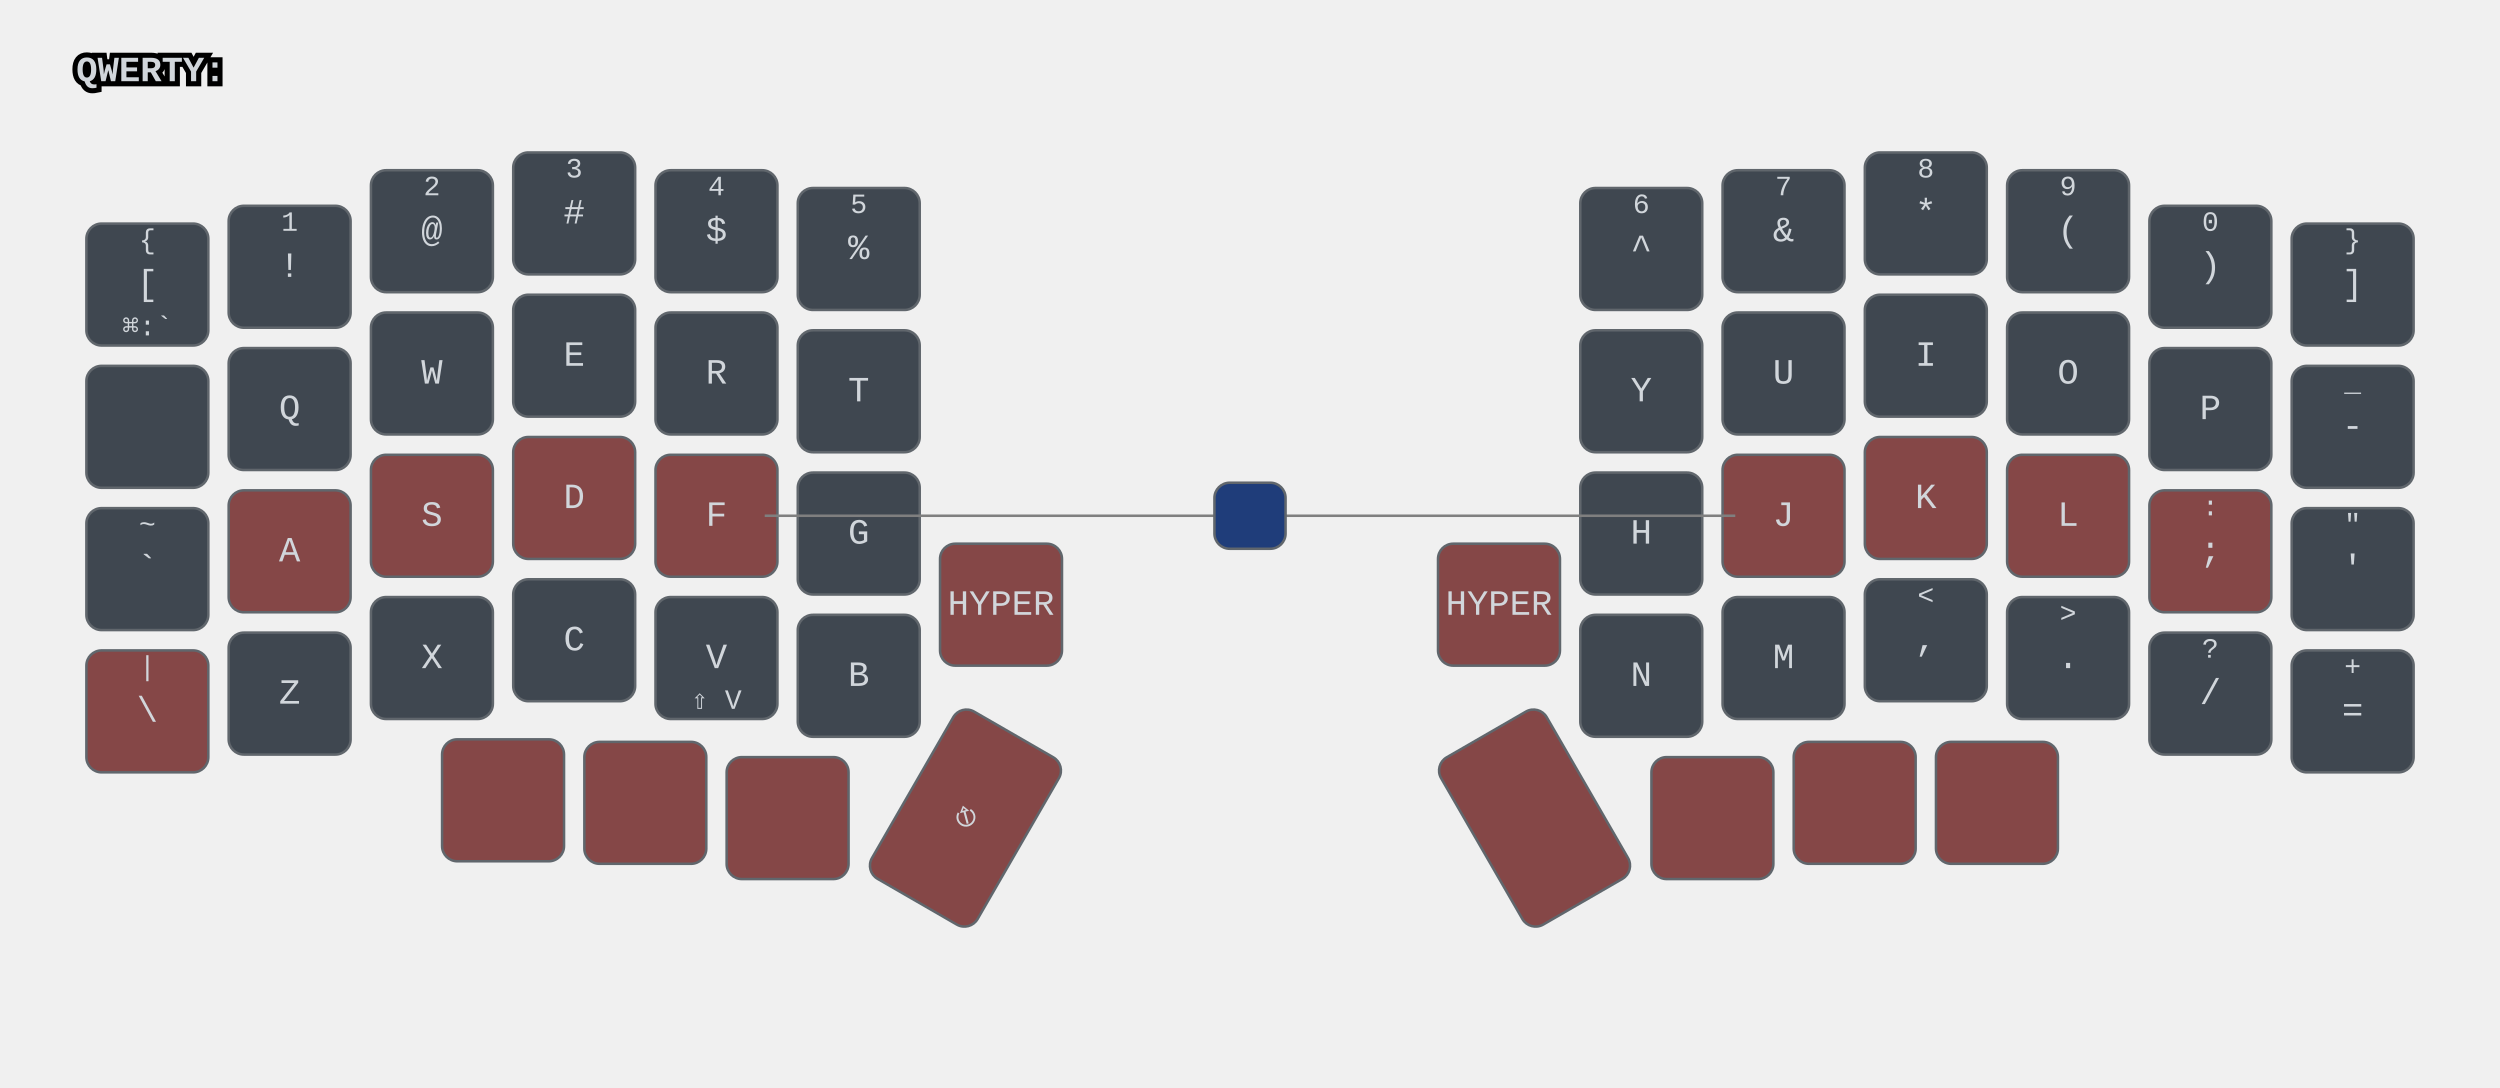
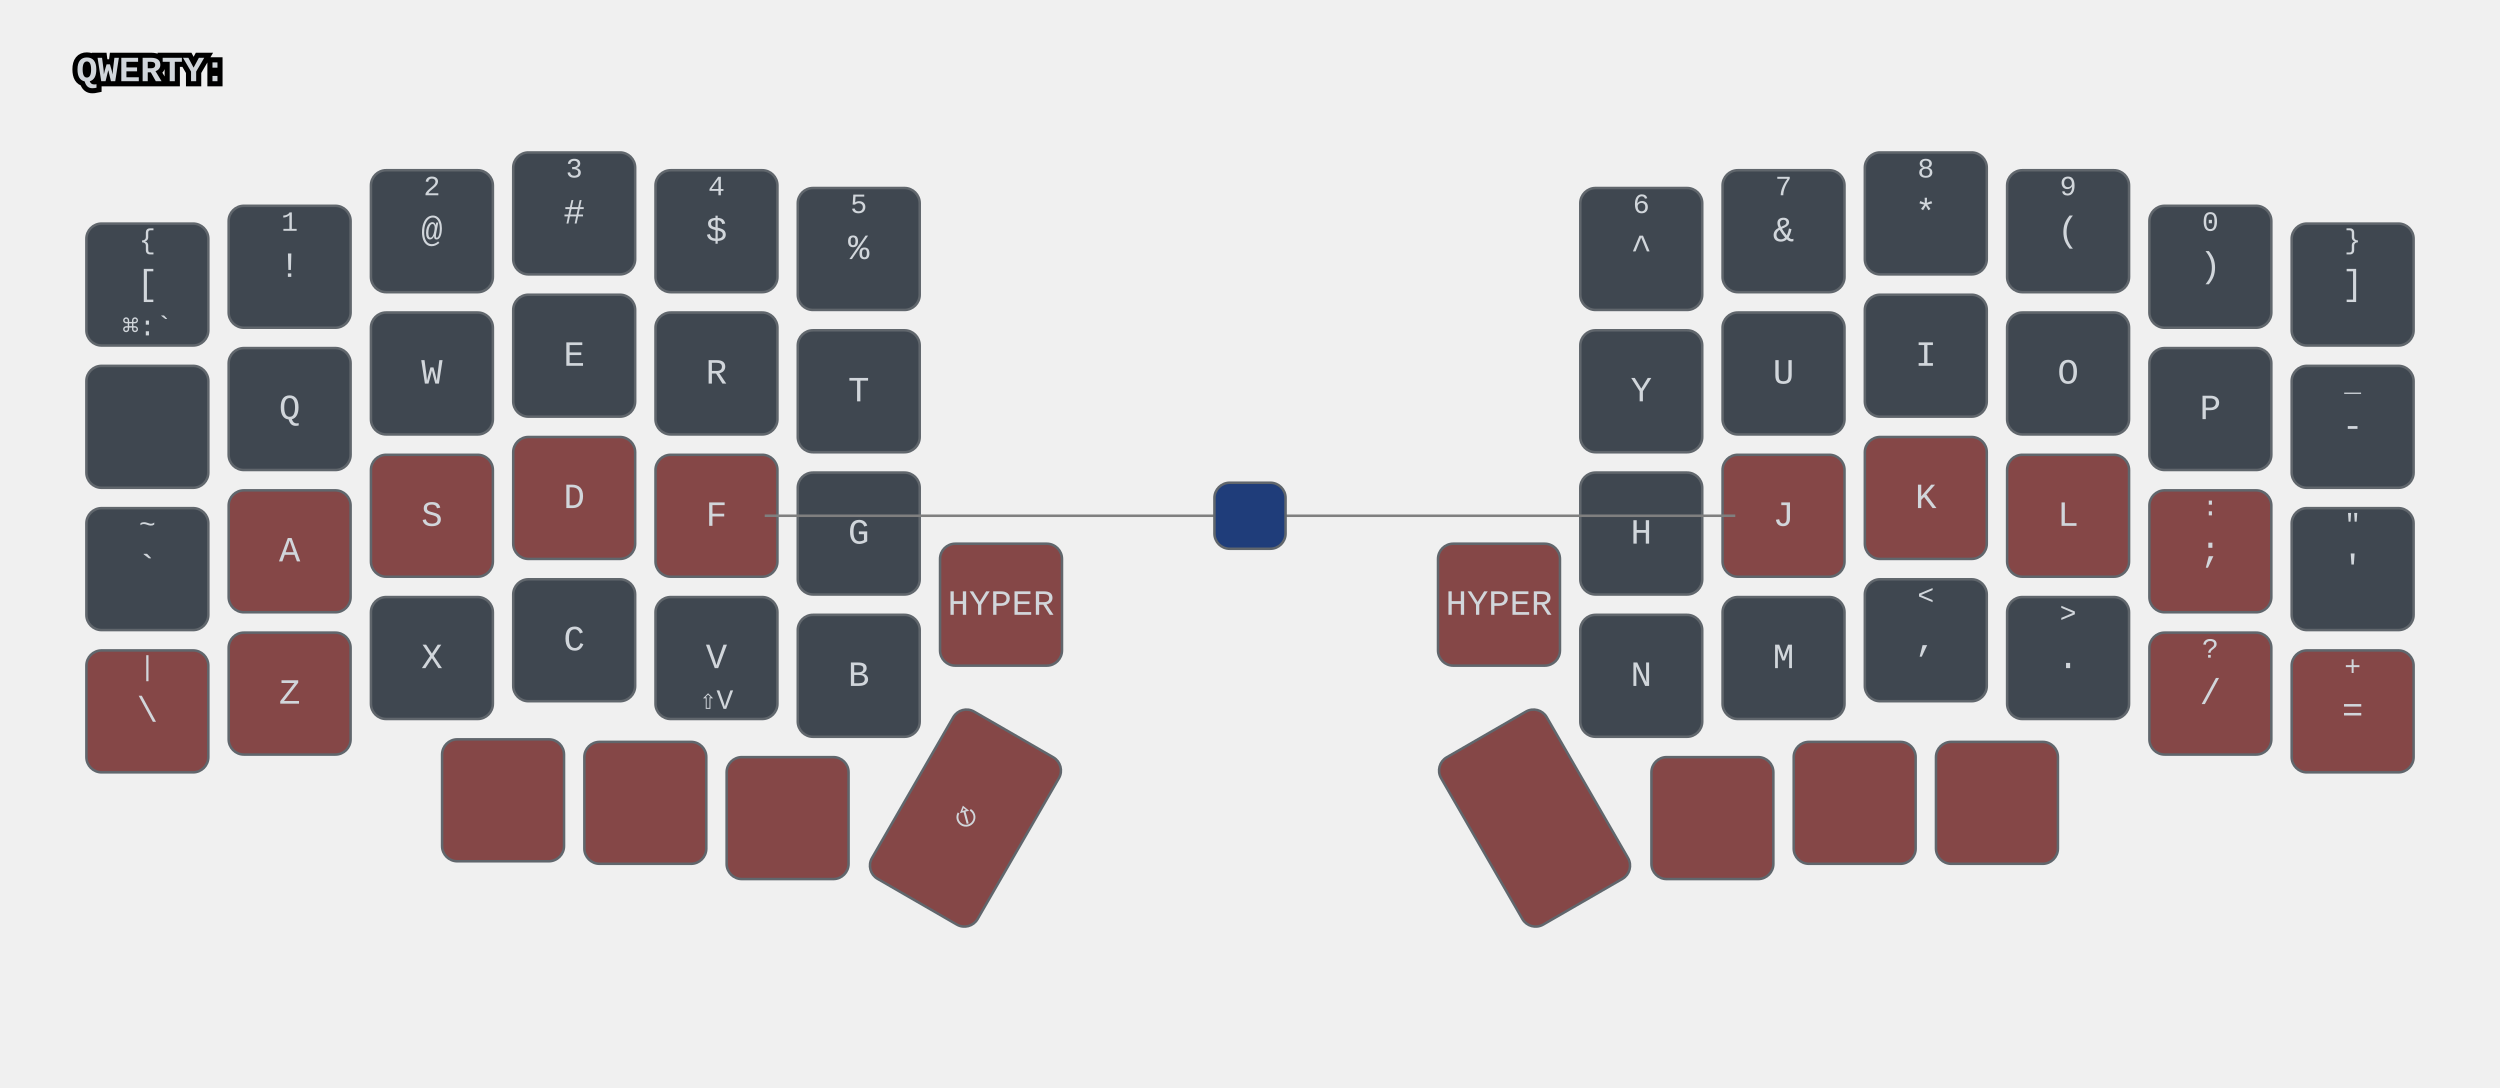
<svg xmlns="http://www.w3.org/2000/svg" xmlns:xlink="http://www.w3.org/1999/xlink" width="984" height="428" viewBox="0 0 984 428" class="keymap">
  <defs>/* start glyphs */
<svg id="mdi:apple-keyboard-caps">
      <svg id="mdi-apple-keyboard-caps" viewBox="0 0 24 24">
        <path d="M15,14V8H17.17L12,2.83L6.83,8H9V14H15M12,0L22,10H17V16H7V10H2L12,0M7,18H17V24H7V18M15,20H9V22H15V20Z" />
      </svg>
    </svg>
    <svg id="mdi:apple-keyboard-command">
      <svg id="mdi-apple-keyboard-command" viewBox="0 0 24 24">
        <path d="M6,2A4,4 0 0,1 10,6V8H14V6A4,4 0 0,1 18,2A4,4 0 0,1 22,6A4,4 0 0,1 18,10H16V14H18A4,4 0 0,1 22,18A4,4 0 0,1 18,22A4,4 0 0,1 14,18V16H10V18A4,4 0 0,1 6,22A4,4 0 0,1 2,18A4,4 0 0,1 6,14H8V10H6A4,4 0 0,1 2,6A4,4 0 0,1 6,2M16,18A2,2 0 0,0 18,20A2,2 0 0,0 20,18A2,2 0 0,0 18,16H16V18M14,10H10V14H14V10M6,16A2,2 0 0,0 4,18A2,2 0 0,0 6,20A2,2 0 0,0 8,18V16H6M8,6A2,2 0 0,0 6,4A2,2 0 0,0 4,6A2,2 0 0,0 6,8H8V6M18,8A2,2 0 0,0 20,6A2,2 0 0,0 18,4A2,2 0 0,0 16,6V8H18Z" />
      </svg>
    </svg>
    <svg id="mdi:apple-keyboard-control">
      <svg id="mdi-apple-keyboard-control" viewBox="0 0 24 24">
        <path d="M19.78,11.78L18.36,13.19L12,6.83L5.64,13.19L4.22,11.78L12,4L19.78,11.78Z" />
      </svg>
    </svg>
    <svg id="mdi:apple-keyboard-option">
      <svg id="mdi-apple-keyboard-option" viewBox="0 0 24 24">
        <path d="M3,4H9.11L16.15,18H21V20H14.88L7.84,6H3V4M14,4H21V6H14V4Z" />
      </svg>
    </svg>
    <svg id="mdi:apple-keyboard-shift">
      <svg id="mdi-apple-keyboard-shift" viewBox="0 0 24 24">
        <path d="M15,18V12H17.17L12,6.83L6.83,12H9V18H15M12,4L22,14H17V20H7V14H2L12,4Z" />
      </svg>
    </svg>
    <svg id="mdi:apps">
      <svg id="mdi-apps" viewBox="0 0 24 24">
        <path d="M16,20H20V16H16M16,14H20V10H16M10,8H14V4H10M16,8H20V4H16M10,14H14V10H10M4,14H8V10H4M4,20H8V16H4M10,20H14V16H10M4,8H8V4H4V8Z" />
      </svg>
    </svg>
    <svg id="mdi:backspace">
      <svg id="mdi-backspace" viewBox="0 0 24 24">
        <path d="M22,3H7C6.31,3 5.77,3.35 5.41,3.88L0,12L5.41,20.11C5.77,20.64 6.31,21 7,21H22A2,2 0 0,0 24,19V5A2,2 0 0,0 22,3M19,15.59L17.59,17L14,13.41L10.41,17L9,15.59L12.59,12L9,8.41L10.41,7L14,10.59L17.59,7L19,8.41L15.41,12" />
      </svg>
    </svg>
    <svg id="mdi:backspace-reverse">
      <svg id="mdi-backspace-reverse" viewBox="0 0 24 24">
        <path d="M2,21H17C17.7,21 18.2,20.6 18.6,20.1L24,12L18.6,3.9C18.2,3.4 17.7,3 17,3H2A2,2 0 0,0 0,5V19A2,2 0 0,0 2,21M5,8.4L6.4,7L10,10.6L13.6,7L15,8.4L11.4,12L15,15.6L13.6,17L10,13.4L6.4,17L5,15.6L8.6,12" />
      </svg>
    </svg>
    <svg id="mdi:bluetooth-connect">
      <svg id="mdi-bluetooth-connect" viewBox="0 0 24 24">
        <path d="M19,10L17,12L19,14L21,12M14.88,16.29L13,18.17V14.41M13,5.83L14.88,7.71L13,9.58M17.71,7.71L12,2H11V9.58L6.41,5L5,6.41L10.59,12L5,17.58L6.41,19L11,14.41V22H12L17.71,16.29L13.41,12M7,12L5,10L3,12L5,14L7,12Z" />
      </svg>
    </svg>
    <svg id="mdi:bluetooth-off">
      <svg id="mdi-bluetooth-off" viewBox="0 0 24 24">
        <path d="M13,5.83L14.88,7.71L13.28,9.31L14.69,10.72L17.71,7.7L12,2H11V7.03L13,9.03M5.41,4L4,5.41L10.59,12L5,17.59L6.41,19L11,14.41V22H12L16.29,17.71L18.59,20L20,18.59M13,18.17V14.41L14.88,16.29" />
      </svg>
    </svg>
    <svg id="mdi:brightness-5">
      <svg id="mdi-brightness-5" viewBox="0 0 24 24">
        <path d="M12,18A6,6 0 0,1 6,12A6,6 0 0,1 12,6A6,6 0 0,1 18,12A6,6 0 0,1 12,18M20,15.31L23.31,12L20,8.69V4H15.31L12,0.69L8.69,4H4V8.69L0.69,12L4,15.31V20H8.69L12,23.31L15.31,20H20V15.31Z" />
      </svg>
    </svg>
    <svg id="mdi:brightness-7">
      <svg id="mdi-brightness-7" viewBox="0 0 24 24">
        <path d="M12,8A4,4 0 0,0 8,12A4,4 0 0,0 12,16A4,4 0 0,0 16,12A4,4 0 0,0 12,8M12,18A6,6 0 0,1 6,12A6,6 0 0,1 12,6A6,6 0 0,1 18,12A6,6 0 0,1 12,18M20,8.69V4H15.31L12,0.69L8.69,4H4V8.69L0.69,12L4,15.31V20H8.69L12,23.31L15.31,20H20V15.31L23.31,12L20,8.69Z" />
      </svg>
    </svg>
    <svg id="mdi:code-block-tags">
      <svg id="mdi-code-block-tags" viewBox="0 0 24 24">
        <path d="M5.59 3.41L7 4.82L3.82 8L7 11.18L5.59 12.6L1 8L5.59 3.41M11.41 3.41L16 8L11.41 12.6L10 11.18L13.18 8L10 4.82L11.41 3.41M22 6V18C22 19.11 21.11 20 20 20H4C2.9 20 2 19.11 2 18V14H4V18H20V6H17.03V4H20C21.11 4 22 4.89 22 6Z" />
      </svg>
    </svg>
    <svg id="mdi:content-copy">
      <svg id="mdi-content-copy" viewBox="0 0 24 24">
        <path d="M19,21H8V7H19M19,5H8A2,2 0 0,0 6,7V21A2,2 0 0,0 8,23H19A2,2 0 0,0 21,21V7A2,2 0 0,0 19,5M16,1H4A2,2 0 0,0 2,3V17H4V3H16V1Z" />
      </svg>
    </svg>
    <svg id="mdi:content-cut">
      <svg id="mdi-content-cut" viewBox="0 0 24 24">
        <path d="M19,3L13,9L15,11L22,4V3M12,12.5A0.5,0.5 0 0,1 11.5,12A0.5,0.5 0 0,1 12,11.5A0.5,0.5 0 0,1 12.5,12A0.5,0.5 0 0,1 12,12.5M6,20A2,2 0 0,1 4,18C4,16.89 4.9,16 6,16A2,2 0 0,1 8,18C8,19.11 7.1,20 6,20M6,8A2,2 0 0,1 4,6C4,4.89 4.9,4 6,4A2,2 0 0,1 8,6C8,7.11 7.1,8 6,8M9.64,7.64C9.87,7.14 10,6.59 10,6A4,4 0 0,0 6,2A4,4 0 0,0 2,6A4,4 0 0,0 6,10C6.59,10 7.14,9.87 7.64,9.64L10,12L7.64,14.36C7.14,14.13 6.59,14 6,14A4,4 0 0,0 2,18A4,4 0 0,0 6,22A4,4 0 0,0 10,18C10,17.41 9.87,16.86 9.64,16.36L12,14L19,21H22V20L9.64,7.64Z" />
      </svg>
    </svg>
    <svg id="mdi:content-paste">
      <svg id="mdi-content-paste" viewBox="0 0 24 24">
        <path d="M19,20H5V4H7V7H17V4H19M12,2A1,1 0 0,1 13,3A1,1 0 0,1 12,4A1,1 0 0,1 11,3A1,1 0 0,1 12,2M19,2H14.82C14.4,0.84 13.3,0 12,0C10.7,0 9.6,0.84 9.18,2H5A2,2 0 0,0 3,4V20A2,2 0 0,0 5,22H19A2,2 0 0,0 21,20V4A2,2 0 0,0 19,2Z" />
      </svg>
    </svg>
    <svg id="mdi:dock-window">
      <svg id="mdi-dock-window" viewBox="0 0 24 24">
        <path d="M18 18V20H4A2 2 0 0 1 2 18V8H4V18M22 6V14A2 2 0 0 1 20 16H8A2 2 0 0 1 6 14V6A2 2 0 0 1 8 4H20A2 2 0 0 1 22 6M20 6H8V14H20Z" />
      </svg>
    </svg>
    <svg id="mdi:folder-search-outline">
      <svg id="mdi-folder-search-outline" viewBox="0 0 24 24">
        <path d="M16.5,12C19,12 21,14 21,16.5C21,17.38 20.75,18.21 20.31,18.9L23.39,22L22,23.39L18.88,20.32C18.19,20.75 17.37,21 16.5,21C14,21 12,19 12,16.5C12,14 14,12 16.5,12M16.5,14A2.5,2.5 0 0,0 14,16.5A2.5,2.5 0 0,0 16.5,19A2.5,2.5 0 0,0 19,16.5A2.5,2.5 0 0,0 16.5,14M19,8H3V18H10.17C10.34,18.72 10.63,19.39 11,20H3C1.89,20 1,19.1 1,18V6C1,4.89 1.89,4 3,4H9L11,6H19A2,2 0 0,1 21,8V11.81C20.42,11.26 19.75,10.81 19,10.5V8Z" />
      </svg>
    </svg>
    <svg id="mdi:format-letter-ends-with">
      <svg id="mdi-format-letter-ends-with" viewBox="0 0 24 24">
        <path d="M11.14 4L6.43 16H8.36L9.32 13.43H14.67L15.64 16H17.57L12.86 4M12 6.29L14.03 11.71H9.96M20 14V18H2V20H22V14Z" />
      </svg>
    </svg>
    <svg id="mdi:format-letter-starts-with">
      <svg id="mdi-format-letter-starts-with" viewBox="0 0 24 24">
        <path d="M11.14 4L6.43 16H8.36L9.32 13.43H14.67L15.64 16H17.57L12.86 4M12 6.29L14.03 11.71H9.96M4 18V15H2V20H22V18Z" />
      </svg>
    </svg>
    <svg id="mdi:format-pilcrow-arrow-left">
      <svg id="mdi-format-pilcrow-arrow-left" viewBox="0 0 24 24">
        <path d="M8,17V14L4,18L8,22V19H20V17M10,10V15H12V4H14V15H16V4H18V2H10A4,4 0 0,0 6,6A4,4 0 0,0 10,10Z" />
      </svg>
    </svg>
    <svg id="mdi:format-pilcrow-arrow-right">
      <svg id="mdi-format-pilcrow-arrow-right" viewBox="0 0 24 24">
        <path d="M21,18L17,14V17H5V19H17V22M9,10V15H11V4H13V15H15V4H17V2H9A4,4 0 0,0 5,6A4,4 0 0,0 9,10Z" />
      </svg>
    </svg>
    <svg id="mdi:keyboard-return">
      <svg id="mdi-keyboard-return" viewBox="0 0 24 24">
        <path d="M19,7V11H5.83L9.41,7.41L8,6L2,12L8,18L9.41,16.58L5.83,13H21V7H19Z" />
      </svg>
    </svg>
    <svg id="mdi:keyboard-space">
      <svg id="mdi-keyboard-space" viewBox="0 0 24 24">
        <path d="M3 15H5V19H19V15H21V19C21 20.1 20.1 21 19 21H5C3.9 21 3 20.1 3 19V15Z" />
      </svg>
    </svg>
    <svg id="mdi:keyboard-tab">
      <svg id="mdi-keyboard-tab" viewBox="0 0 24 24">
        <path d="M20,18H22V6H20M11.59,7.41L15.17,11H1V13H15.17L11.59,16.58L13,18L19,12L13,6L11.59,7.41Z" />
      </svg>
    </svg>
    <svg id="mdi:keyboard-tab-reverse">
      <svg id="mdi-keyboard-tab-reverse" viewBox="0 0 24 24">
        <path d="M4 6H2V18H4M11 6L5 12L11 18L12.41 16.58L8.83 13H23V11H8.83L12.41 7.41L11 6Z" />
      </svg>
    </svg>
    <svg id="mdi:keyboard-variant">
      <svg id="mdi-keyboard-variant" viewBox="0 0 24 24">
        <path d="M6,16H18V18H6V16M6,13V15H2V13H6M7,15V13H10V15H7M11,15V13H13V15H11M14,15V13H17V15H14M18,15V13H22V15H18M2,10H5V12H2V10M19,12V10H22V12H19M18,12H16V10H18V12M8,12H6V10H8V12M12,12H9V10H12V12M15,12H13V10H15V12M2,9V7H4V9H2M5,9V7H7V9H5M8,9V7H10V9H8M11,9V7H13V9H11M14,9V7H16V9H14M17,9V7H22V9H17Z" />
      </svg>
    </svg>
    <svg id="mdi:lightbulb-on-20">
      <svg id="mdi-lightbulb-on-20" viewBox="0 0 24 24">
        <path d="M1 11H4V13H1V11M4.9 3.5L3.5 4.9L5.6 7L7 5.6L4.9 3.5M13 1H11V4H13V1M20 11V13H23V11H20M10 22C10 22.6 10.4 23 11 23H13C13.6 23 14 22.6 14 22V21H10V22M19.1 3.5L17 5.6L18.4 7L20.5 4.9L19.1 3.5M18 12C18 14.2 16.8 16.2 15 17.2V19C15 19.6 14.6 20 14 20H10C9.4 20 9 19.6 9 19V17.2C7.2 16.2 6 14.2 6 12C6 8.7 8.7 6 12 6S18 8.7 18 12M16 12C16 9.79 14.21 8 12 8S8 9.79 8 12 9.79 16 12 16 16 14.21 16 12Z" />
      </svg>
    </svg>
    <svg id="mdi:lightbulb-on-90">
      <svg id="mdi-lightbulb-on-90" viewBox="0 0 24 24">
        <path d="M7 5.6L5.6 7L3.5 4.9L4.9 3.5L7 5.6M10 22C10 22.6 10.4 23 11 23H13C13.6 23 14 22.6 14 22V21H10V22M1 13H4V11H1V13M13 1H11V4H13V1M20 11V13H23V11H20M19.1 3.5L17 5.6L18.4 7L20.5 4.9L19.1 3.5M18 12C18 14.2 16.8 16.2 15 17.2V19C15 19.6 14.6 20 14 20H10C9.4 20 9 19.6 9 19V17.2C7.2 16.2 6 14.2 6 12C6 8.7 8.7 6 12 6S18 8.7 18 12M12 8C11 8 10.09 8.38 9.39 9H14.61C13.91 8.38 13 8 12 8Z" />
      </svg>
    </svg>
    <svg id="mdi:lock-outline">
      <svg id="mdi-lock-outline" viewBox="0 0 24 24">
        <path d="M12,17C10.89,17 10,16.1 10,15C10,13.89 10.89,13 12,13A2,2 0 0,1 14,15A2,2 0 0,1 12,17M18,20V10H6V20H18M18,8A2,2 0 0,1 20,10V20A2,2 0 0,1 18,22H6C4.89,22 4,21.1 4,20V10C4,8.89 4.89,8 6,8H7V6A5,5 0 0,1 12,1A5,5 0 0,1 17,6V8H18M12,3A3,3 0 0,0 9,6V8H15V6A3,3 0 0,0 12,3Z" />
      </svg>
    </svg>
    <svg id="mdi:magnify">
      <svg id="mdi-magnify" viewBox="0 0 24 24">
        <path d="M9.5,3A6.5,6.5 0 0,1 16,9.5C16,11.11 15.41,12.59 14.44,13.73L14.71,14H15.5L20.5,19L19,20.5L14,15.5V14.71L13.73,14.44C12.59,15.41 11.11,16 9.5,16A6.5,6.5 0 0,1 3,9.5A6.5,6.5 0 0,1 9.5,3M9.5,5C7,5 5,7 5,9.5C5,12 7,14 9.5,14C12,14 14,12 14,9.5C14,7 12,5 9.5,5Z" />
      </svg>
    </svg>
-     <svg id="mdi:music">
-       <svg id="mdi-music" viewBox="0 0 24 24">
-         <path d="M21,3V15.5A3.5,3.5 0 0,1 17.5,19A3.5,3.5 0 0,1 14,15.5A3.5,3.5 0 0,1 17.5,12C18.04,12 18.55,12.12 19,12.34V6.47L9,8.6V17.5A3.5,3.5 0 0,1 5.5,21A3.5,3.5 0 0,1 2,17.5A3.5,3.5 0 0,1 5.5,14C6.04,14 6.55,14.12 7,14.34V6L21,3Z" />
+     <svg id="mdi:mouse">
+       <svg id="mdi-mouse" viewBox="0 0 24 24">
+         <path d="M11,1.07C7.05,1.56 4,4.92 4,9H11M4,15A8,8 0 0,0 12,23A8,8 0 0,0 20,15V11H4M13,1.07V9H20C20,4.92 16.94,1.56 13,1.07Z" />
+       </svg>
+     </svg>
+     <svg id="mdi:mouse-left-click-outline">
+       <svg id="mdi-mouse-left-click-outline" viewBox="0 0 24 24">
+         <path d="M13 9V1.07C13.7 1.16 14.37 1.33 15 1.59C17.33 2.53 19.11 4.53 19.75 7C19.91 7.64 20 8.31 20 9H13M17.66 7C17.18 5.65 16.23 4.5 15 3.81V7H17.66M6 15V13H18V15C18 16.59 17.37 18.12 16.24 19.24C15.12 20.37 13.59 21 12 21C10.41 21 8.88 20.37 7.76 19.24C6.63 18.12 6 16.59 6 15M4 15C4 17.12 4.84 19.16 6.34 20.66C7.84 22.16 9.88 23 12 23C14.12 23 16.16 22.16 17.66 20.66C19.16 19.16 20 17.12 20 15V11H4V15M11 9V1.07C7.06 1.56 4 4.92 4 9H11Z" />
+       </svg>
+     </svg>
+     <svg id="mdi:mouse-right-click-outline">
+       <svg id="mdi-mouse-right-click-outline" viewBox="0 0 24 24">
+         <path d="M13 9V1.07C16.94 1.56 20 4.92 20 9H13M11 9V1.07C10.3 1.16 9.63 1.33 9 1.59C6.67 2.53 4.89 4.53 4.25 7C4.09 7.64 4 8.31 4 9H11M6.34 7C6.82 5.65 7.78 4.5 9 3.81V7H6.34M6 15V13H18V15C18 16.59 17.37 18.12 16.24 19.24C15.12 20.37 13.59 21 12 21C10.41 21 8.88 20.37 7.76 19.24C6.63 18.12 6 16.59 6 15M4 15C4 17.12 4.84 19.16 6.34 20.66C7.84 22.16 9.88 23 12 23C14.12 23 16.16 22.16 17.66 20.66C19.16 19.16 20 17.12 20 15V11H4V15Z" />
      </svg>
    </svg>
    <svg id="mdi:numeric-1-box-multiple-outline">
      <svg id="mdi-numeric-1-box-multiple-outline" viewBox="0 0 24 24">
        <path d="M21,17H7V3H21M21,1H7A2,2 0 0,0 5,3V17A2,2 0 0,0 7,19H21A2,2 0 0,0 23,17V3A2,2 0 0,0 21,1M14,15H16V5H12V7H14M3,5H1V21A2,2 0 0,0 3,23H19V21H3V5Z" />
      </svg>
    </svg>
    <svg id="mdi:numeric-2-box-multiple-outline">
      <svg id="mdi-numeric-2-box-multiple-outline" viewBox="0 0 24 24">
        <path d="M17,13H13V11H15A2,2 0 0,0 17,9V7C17,5.89 16.1,5 15,5H11V7H15V9H13A2,2 0 0,0 11,11V15H17M21,17H7V3H21M21,1H7A2,2 0 0,0 5,3V17A2,2 0 0,0 7,19H21A2,2 0 0,0 23,17V3A2,2 0 0,0 21,1M3,5H1V21A2,2 0 0,0 3,23H19V21H3V5Z" />
      </svg>
    </svg>
    <svg id="mdi:numeric-3-box-multiple-outline">
      <svg id="mdi-numeric-3-box-multiple-outline" viewBox="0 0 24 24">
        <path d="M17,13V11.5A1.5,1.5 0 0,0 15.5,10A1.5,1.5 0 0,0 17,8.5V7C17,5.89 16.1,5 15,5H11V7H15V9H13V11H15V13H11V15H15A2,2 0 0,0 17,13M3,5H1V21A2,2 0 0,0 3,23H19V21H3M21,17H7V3H21M21,1H7A2,2 0 0,0 5,3V17A2,2 0 0,0 7,19H21A2,2 0 0,0 23,17V3A2,2 0 0,0 21,1Z" />
      </svg>
    </svg>
    <svg id="mdi:numeric-4-box-multiple-outline">
      <svg id="mdi-numeric-4-box-multiple-outline" viewBox="0 0 24 24">
        <path d="M21,17H7V3H21M21,1H7A2,2 0 0,0 5,3V17A2,2 0 0,0 7,19H21A2,2 0 0,0 23,17V3A2,2 0 0,0 21,1M15,15H17V5H15V9H13V5H11V11H15M3,5H1V21A2,2 0 0,0 3,23H19V21H3V5Z" />
      </svg>
    </svg>
    <svg id="mdi:numeric-5-box-multiple-outline">
      <svg id="mdi-numeric-5-box-multiple-outline" viewBox="0 0 24 24">
        <path d="M17,13V11C17,9.89 16.1,9 15,9H13V7H17V5H11V11H15V13H11V15H15A2,2 0 0,0 17,13M3,5H1V21A2,2 0 0,0 3,23H19V21H3M21,17H7V3H21M21,1H7A2,2 0 0,0 5,3V17A2,2 0 0,0 7,19H21A2,2 0 0,0 23,17V3A2,2 0 0,0 21,1Z" />
      </svg>
    </svg>
    <svg id="mdi:numeric-6-box-multiple-outline">
      <svg id="mdi-numeric-6-box-multiple-outline" viewBox="0 0 24 24">
        <path d="M13,11H15V13H13M13,15H15A2,2 0 0,0 17,13V11C17,9.89 16.1,9 15,9H13V7H17V5H13A2,2 0 0,0 11,7V13C11,14.11 11.9,15 13,15M21,17H7V3H21M21,1H7A2,2 0 0,0 5,3V17A2,2 0 0,0 7,19H21A2,2 0 0,0 23,17V3A2,2 0 0,0 21,1M3,5H1V21A2,2 0 0,0 3,23H19V21H3V5Z" />
      </svg>
    </svg>
+     <svg id="mdi:numeric-7-box-multiple-outline">
+       <svg id="mdi-numeric-7-box-multiple-outline" viewBox="0 0 24 24">
+         <path d="M13,15L17,7V5H11V7H15L11,15M21,17H7V3H21M21,1H7A2,2 0 0,0 5,3V17A2,2 0 0,0 7,19H21A2,2 0 0,0 23,17V3A2,2 0 0,0 21,1M3,5H1V21A2,2 0 0,0 3,23H19V21H3V5Z" />
+       </svg>
+     </svg>
+     <svg id="mdi:numeric-8-box-multiple-outline">
+       <svg id="mdi-numeric-8-box-multiple-outline" viewBox="0 0 24 24">
+         <path d="M13,11H15V13H13M13,7H15V9H13M13,15H15A2,2 0 0,0 17,13V11.5A1.5,1.5 0 0,0 15.5,10A1.5,1.5 0 0,0 17,8.5V7C17,5.89 16.1,5 15,5H13A2,2 0 0,0 11,7V8.5A1.5,1.5 0 0,0 12.5,10A1.5,1.5 0 0,0 11,11.5V13C11,14.11 11.9,15 13,15M21,17H7V3H21M21,1H7A2,2 0 0,0 5,3V17A2,2 0 0,0 7,19H21A2,2 0 0,0 23,17V3A2,2 0 0,0 21,1M3,5H1V21A2,2 0 0,0 3,23H19V21H3V5Z" />
+       </svg>
+     </svg>
    <svg id="mdi:palette-outline">
      <svg id="mdi-palette-outline" viewBox="0 0 24 24">
        <path d="M12,22A10,10 0 0,1 2,12A10,10 0 0,1 12,2C17.5,2 22,6 22,11A6,6 0 0,1 16,17H14.2C13.9,17 13.7,17.2 13.7,17.5C13.7,17.6 13.8,17.7 13.8,17.8C14.2,18.3 14.4,18.9 14.4,19.5C14.5,20.9 13.4,22 12,22M12,4A8,8 0 0,0 4,12A8,8 0 0,0 12,20C12.3,20 12.5,19.8 12.5,19.5C12.5,19.3 12.4,19.2 12.4,19.1C12,18.6 11.8,18.1 11.8,17.5C11.8,16.1 12.9,15 14.3,15H16A4,4 0 0,0 20,11C20,7.1 16.4,4 12,4M6.5,10C7.3,10 8,10.7 8,11.5C8,12.3 7.3,13 6.5,13C5.7,13 5,12.3 5,11.5C5,10.7 5.7,10 6.5,10M9.5,6C10.3,6 11,6.7 11,7.5C11,8.3 10.3,9 9.5,9C8.7,9 8,8.3 8,7.5C8,6.7 8.7,6 9.5,6M14.5,6C15.3,6 16,6.7 16,7.5C16,8.3 15.3,9 14.5,9C13.7,9 13,8.3 13,7.5C13,6.7 13.7,6 14.5,6M17.5,10C18.3,10 19,10.7 19,11.5C19,12.3 18.3,13 17.5,13C16.7,13 16,12.3 16,11.5C16,10.7 16.7,10 17.5,10Z" />
      </svg>
    </svg>
    <svg id="mdi:play-pause">
      <svg id="mdi-play-pause" viewBox="0 0 24 24">
        <path d="M3,5V19L11,12M13,19H16V5H13M18,5V19H21V5" />
      </svg>
    </svg>
    <svg id="mdi:power">
      <svg id="mdi-power" viewBox="0 0 24 24">
        <path d="M16.56,5.44L15.11,6.89C16.84,7.94 18,9.83 18,12A6,6 0 0,1 12,18A6,6 0 0,1 6,12C6,9.83 7.16,7.94 8.88,6.88L7.44,5.44C5.36,6.88 4,9.28 4,12A8,8 0 0,0 12,20A8,8 0 0,0 20,12C20,9.28 18.64,6.88 16.56,5.44M13,3H11V13H13" />
      </svg>
    </svg>
    <svg id="mdi:power-plug-outline">
      <svg id="mdi-power-plug-outline" viewBox="0 0 24 24">
        <path d="M16 7V3H14V7H10V3H8V7C7 7 6 8 6 9V14.5L9.5 18V21H14.5V18L18 14.5V9C18 8 17 7 16 7M16 13.67L13.09 16.59L12.67 17H11.33L10.92 16.59L8 13.67V9.09C8 9.06 8.06 9 8.09 9H15.92C15.95 9 16 9.06 16 9.09V13.67Z" />
      </svg>
    </svg>
    <svg id="mdi:redo">
      <svg id="mdi-redo" viewBox="0 0 24 24">
        <path d="M18.4,10.6C16.55,9 14.15,8 11.5,8C6.85,8 2.92,11.03 1.54,15.22L3.9,16C4.95,12.81 7.95,10.5 11.5,10.5C13.45,10.5 15.23,11.22 16.62,12.38L13,16H22V7L18.4,10.6Z" />
      </svg>
    </svg>
    <svg id="mdi:restart">
      <svg id="mdi-restart" viewBox="0 0 24 24">
        <path d="M12,4C14.1,4 16.1,4.8 17.6,6.3C20.7,9.4 20.7,14.5 17.6,17.6C15.8,19.5 13.3,20.2 10.9,19.9L11.4,17.9C13.1,18.1 14.9,17.5 16.2,16.2C18.5,13.9 18.5,10.1 16.2,7.7C15.1,6.6 13.5,6 12,6V10.6L7,5.6L12,0.6V4M6.3,17.6C3.7,15 3.3,11 5.1,7.9L6.6,9.4C5.5,11.6 5.9,14.4 7.8,16.2C8.3,16.7 8.9,17.1 9.6,17.4L9,19.4C8,19 7.1,18.4 6.3,17.6Z" />
      </svg>
    </svg>
    <svg id="mdi:skip-backward">
      <svg id="mdi-skip-backward" viewBox="0 0 24 24">
        <path d="M20,5V19L13,12M6,5V19H4V5M13,5V19L6,12" />
      </svg>
    </svg>
    <svg id="mdi:skip-forward">
      <svg id="mdi-skip-forward" viewBox="0 0 24 24">
        <path d="M4,5V19L11,12M18,5V19H20V5M11,5V19L18,12" />
      </svg>
    </svg>
    <svg id="mdi:stop">
      <svg id="mdi-stop" viewBox="0 0 24 24">
        <path d="M18,18H6V6H18V18Z" />
      </svg>
    </svg>
    <svg id="mdi:undo">
      <svg id="mdi-undo" viewBox="0 0 24 24">
        <path d="M12.5,8C9.85,8 7.45,9 5.6,10.6L2,7V16H11L7.38,12.38C8.77,11.22 10.54,10.5 12.5,10.5C16.04,10.5 19.05,12.81 20.1,16L22.47,15.22C21.08,11.03 17.15,8 12.5,8Z" />
+       </svg>
+     </svg>
+     <svg id="mdi:unfold-more-horizontal">
+       <svg id="mdi-unfold-more-horizontal" viewBox="0 0 24 24">
+         <path d="M12,18.17L8.83,15L7.42,16.41L12,21L16.59,16.41L15.17,15M12,5.83L15.17,9L16.58,7.59L12,3L7.41,7.59L8.83,9L12,5.83Z" />
+       </svg>
+     </svg>
+     <svg id="mdi:unfold-more-vertical">
+       <svg id="mdi-unfold-more-vertical" viewBox="0 0 24 24">
+         <path d="M18.17,12L15,8.83L16.41,7.41L21,12L16.41,16.58L15,15.17L18.17,12M5.83,12L9,15.17L7.59,16.59L3,12L7.59,7.42L9,8.83L5.83,12Z" />
      </svg>
    </svg>
    <svg id="mdi:usb">
      <svg id="mdi-usb" viewBox="0 0 24 24">
        <path d="M15,7V11H16V13H13V5H15L12,1L9,5H11V13H8V10.93C8.7,10.56 9.2,9.85 9.2,9C9.2,7.78 8.21,6.8 7,6.8C5.78,6.8 4.8,7.78 4.8,9C4.8,9.85 5.3,10.56 6,10.93V13A2,2 0 0,0 8,15H11V18.05C10.29,18.41 9.8,19.15 9.8,20A2.2,2.2 0 0,0 12,22.2A2.2,2.2 0 0,0 14.2,20C14.2,19.15 13.71,18.41 13,18.05V15H16A2,2 0 0,0 18,13V11H19V7H15Z" />
      </svg>
    </svg>
    <svg id="mdi:view-dashboard-outline">
      <svg id="mdi-view-dashboard-outline" viewBox="0 0 24 24">
        <path d="M19,5V7H15V5H19M9,5V11H5V5H9M19,13V19H15V13H19M9,17V19H5V17H9M21,3H13V9H21V3M11,3H3V13H11V3M21,11H13V21H21V11M11,15H3V21H11V15Z" />
      </svg>
    </svg>
    <svg id="mdi:volume-minus">
      <svg id="mdi-volume-minus" viewBox="0 0 24 24">
        <path d="M3,9H7L12,4V20L7,15H3V9M14,11H22V13H14V11Z" />
      </svg>
    </svg>
    <svg id="mdi:volume-off">
      <svg id="mdi-volume-off" viewBox="0 0 24 24">
        <path d="M12,4L9.91,6.09L12,8.18M4.27,3L3,4.27L7.73,9H3V15H7L12,20V13.27L16.25,17.53C15.58,18.04 14.83,18.46 14,18.7V20.77C15.38,20.45 16.63,19.82 17.68,18.96L19.73,21L21,19.73L12,10.73M19,12C19,12.94 18.8,13.82 18.46,14.64L19.97,16.15C20.62,14.91 21,13.5 21,12C21,7.72 18,4.14 14,3.23V5.29C16.89,6.15 19,8.83 19,12M16.5,12C16.5,10.23 15.5,8.71 14,7.97V10.18L16.45,12.63C16.5,12.43 16.5,12.21 16.5,12Z" />
      </svg>
    </svg>
    <svg id="mdi:volume-plus">
      <svg id="mdi-volume-plus" viewBox="0 0 24 24">
        <path d="M3,9H7L12,4V20L7,15H3V9M14,11H17V8H19V11H22V13H19V16H17V13H14V11Z" />
      </svg>
    </svg>
    <svg id="mdi:web">
      <svg id="mdi-web" viewBox="0 0 24 24">
        <path d="M16.36,14C16.44,13.34 16.5,12.68 16.5,12C16.5,11.32 16.44,10.66 16.36,10H19.74C19.9,10.64 20,11.31 20,12C20,12.69 19.9,13.36 19.74,14M14.59,19.56C15.19,18.45 15.65,17.25 15.97,16H18.92C17.96,17.65 16.43,18.93 14.59,19.56M14.34,14H9.66C9.56,13.34 9.5,12.68 9.5,12C9.5,11.32 9.56,10.65 9.66,10H14.34C14.43,10.65 14.5,11.32 14.5,12C14.5,12.68 14.43,13.34 14.34,14M12,19.96C11.17,18.76 10.5,17.43 10.09,16H13.91C13.5,17.43 12.83,18.76 12,19.96M8,8H5.08C6.03,6.34 7.57,5.06 9.4,4.44C8.8,5.55 8.35,6.75 8,8M5.08,16H8C8.35,17.25 8.8,18.45 9.4,19.56C7.57,18.93 6.03,17.65 5.08,16M4.26,14C4.1,13.36 4,12.69 4,12C4,11.31 4.1,10.64 4.26,10H7.64C7.56,10.66 7.5,11.32 7.5,12C7.5,12.68 7.56,13.34 7.64,14M12,4.03C12.83,5.23 13.5,6.57 13.91,8H10.09C10.5,6.57 11.17,5.23 12,4.03M18.92,8H15.97C15.65,6.75 15.19,5.55 14.59,4.44C16.43,5.07 17.96,6.34 18.92,8M12,2C6.47,2 2,6.5 2,12A10,10 0 0,0 12,22A10,10 0 0,0 22,12A10,10 0 0,0 12,2Z" />
      </svg>
    </svg>
    <svg id="mdi:window-maximize">
      <svg id="mdi-window-maximize" viewBox="0 0 24 24">
        <path d="M4,4H20V20H4V4M6,8V18H18V8H6Z" />
      </svg>
    </svg>
    <svg id="mdi:window-restore">
      <svg id="mdi-window-restore" viewBox="0 0 24 24">
        <path d="M4,8H8V4H20V16H16V20H4V8M16,8V14H18V6H10V8H16M6,12V18H14V12H6Z" />
      </svg>
    </svg>
  </defs>/* end glyphs */
<style>/* inherit to force styles through use tags */
svg path {
    fill: inherit;
}

/* font and background color specifications */
svg.keymap {
    font-family: SFMono-Regular,Consolas,Liberation Mono,Menlo,monospace;
    font-size: 14px;
    font-kerning: normal;
    text-rendering: optimizeLegibility;
    fill: #24292e;
}

/* default key styling */
rect.key {
    fill: #f6f8fa;
}

rect.key, rect.combo {
    stroke: #c9cccf;
    stroke-width: 1;
}

/* default key side styling, only used is draw_key_sides is set */
rect.side {
    filter: brightness(90%);
}

/* color accent for combo boxes */
rect.combo, rect.combo-separate {
    fill: #cdf;
}

/* color accent for held keys */
rect.held, rect.combo.held {
    fill: #fdd;
}

/* color accent for ghost (optional) keys */
rect.ghost, rect.combo.ghost {
    stroke-dasharray: 4, 4;
    stroke-width: 2;
}

text {
    text-anchor: middle;
    dominant-baseline: middle;
}

/* styling for layer labels */
text.label {
    font-weight: bold;
    text-anchor: start;
    stroke: white;
    stroke-width: 4;
    paint-order: stroke;
}

/* styling for optional footer */
text.footer {
    text-anchor: end;
    dominant-baseline: auto;
    stroke: white;
    stroke-width: 4;
    paint-order: stroke;
}

/* styling for combo tap, and key hold/shifted label text */
text.combo, text.hold, text.shifted {
    font-size: 11px;
}

text.hold {
    text-anchor: middle;
    dominant-baseline: auto;
}

text.shifted {
    text-anchor: middle;
    dominant-baseline: hanging;
}

/* styling for hold/shifted label text in combo box */
text.combo.hold, text.combo.shifted {
    font-size: 8px;
}

/* lighter symbol for transparent keys */
text.trans {
    fill: #7b7e81;
}

/* styling for combo dendrons */
path.combo {
    stroke-width: 1;
    stroke: gray;
    fill: none;
}

/* Start Tabler Icons Cleanup */
/* cannot use height/width with glyphs */
.icon-tabler &gt; path {
    fill: inherit;
    stroke: inherit;
    stroke-width: 2;
}
/* hide tabler's default box */
.icon-tabler &gt; path[stroke="none"][fill="none"] {
    visibility: hidden;
}
/* End Tabler Icons Cleanup */

svg.keymap { fill: #d1d6db; }
rect.key { fill: #3f4750; }
rect.key, rect.combo { stroke: #60666c; }
rect.combo, rect.combo-separate { fill: #1f3d7a; }
rect.held, rect.combo.held { fill: #854747; }
text.label, text.footer { stroke: black; }
text.trans { fill: #7e8184; }
path.combo { stroke: #7f7f7f; }

rect.ghost { fill: #7b7e81; }
</style>
  <g transform="translate(30, 0)" class="layer-QWERTY">
    <text x="0" y="28" class="label">QWERTY:</text>
    <g transform="translate(0, 56)">
      <g transform="translate(28, 56)" class="key keypos-0">
        <rect rx="6" ry="6" x="-24" y="-24" width="48" height="48" class="key" />
        <text x="0" y="0" class="key tap">[</text>
        <text x="0" y="20" class="key hold">⌘:`</text>
        <text x="0" y="-20" class="key shifted">{</text>
      </g>
      <g transform="translate(84, 49)" class="key keypos-1">
        <rect rx="6" ry="6" x="-24" y="-24" width="48" height="48" class="key" />
        <text x="0" y="0" class="key tap">!</text>
        <text x="0" y="-20" class="key shifted">1</text>
      </g>
      <g transform="translate(140, 35)" class="key keypos-2">
        <rect rx="6" ry="6" x="-24" y="-24" width="48" height="48" class="key" />
        <text x="0" y="0" class="key tap">@</text>
        <text x="0" y="-20" class="key shifted">2</text>
      </g>
      <g transform="translate(196, 28)" class="key keypos-3">
        <rect rx="6" ry="6" x="-24" y="-24" width="48" height="48" class="key" />
        <text x="0" y="0" class="key tap">#</text>
        <text x="0" y="-20" class="key shifted">3</text>
      </g>
      <g transform="translate(252, 35)" class="key keypos-4">
        <rect rx="6" ry="6" x="-24" y="-24" width="48" height="48" class="key" />
        <text x="0" y="0" class="key tap">$</text>
        <text x="0" y="-20" class="key shifted">4</text>
      </g>
      <g transform="translate(308, 42)" class="key keypos-5">
        <rect rx="6" ry="6" x="-24" y="-24" width="48" height="48" class="key" />
        <text x="0" y="0" class="key tap">%</text>
        <text x="0" y="-20" class="key shifted">5</text>
      </g>
      <g transform="translate(616, 42)" class="key keypos-6">
        <rect rx="6" ry="6" x="-24" y="-24" width="48" height="48" class="key" />
        <text x="0" y="0" class="key tap">^</text>
        <text x="0" y="-20" class="key shifted">6</text>
      </g>
      <g transform="translate(672, 35)" class="key keypos-7">
        <rect rx="6" ry="6" x="-24" y="-24" width="48" height="48" class="key" />
        <text x="0" y="0" class="key tap">&amp;</text>
        <text x="0" y="-20" class="key shifted">7</text>
      </g>
      <g transform="translate(728, 28)" class="key keypos-8">
        <rect rx="6" ry="6" x="-24" y="-24" width="48" height="48" class="key" />
        <text x="0" y="0" class="key tap">*</text>
        <text x="0" y="-20" class="key shifted">8</text>
      </g>
      <g transform="translate(784, 35)" class="key keypos-9">
        <rect rx="6" ry="6" x="-24" y="-24" width="48" height="48" class="key" />
        <text x="0" y="0" class="key tap">(</text>
        <text x="0" y="-20" class="key shifted">9</text>
      </g>
      <g transform="translate(840, 49)" class="key keypos-10">
        <rect rx="6" ry="6" x="-24" y="-24" width="48" height="48" class="key" />
        <text x="0" y="0" class="key tap">)</text>
        <text x="0" y="-20" class="key shifted">0</text>
      </g>
      <g transform="translate(896, 56)" class="key keypos-11">
        <rect rx="6" ry="6" x="-24" y="-24" width="48" height="48" class="key" />
        <text x="0" y="0" class="key tap">]</text>
        <text x="0" y="-20" class="key shifted">}</text>
      </g>
      <g transform="translate(28, 112)" class="key keypos-12">
        <rect rx="6" ry="6" x="-24" y="-24" width="48" height="48" class="key" />
        <use href="#mdi:keyboard-tab" xlink:href="#mdi:keyboard-tab" x="-7" y="-7" height="14" width="14.0" class="key tap glyph mdi:keyboard-tab" />
      </g>
      <g transform="translate(84, 105)" class="key keypos-13">
        <rect rx="6" ry="6" x="-24" y="-24" width="48" height="48" class="key" />
        <text x="0" y="0" class="key tap">Q</text>
      </g>
      <g transform="translate(140, 91)" class="key keypos-14">
        <rect rx="6" ry="6" x="-24" y="-24" width="48" height="48" class="key" />
        <text x="0" y="0" class="key tap">W</text>
      </g>
      <g transform="translate(196, 84)" class="key keypos-15">
        <rect rx="6" ry="6" x="-24" y="-24" width="48" height="48" class="key" />
        <text x="0" y="0" class="key tap">E</text>
      </g>
      <g transform="translate(252, 91)" class="key keypos-16">
        <rect rx="6" ry="6" x="-24" y="-24" width="48" height="48" class="key" />
        <text x="0" y="0" class="key tap">R</text>
      </g>
      <g transform="translate(308, 98)" class="key keypos-17">
        <rect rx="6" ry="6" x="-24" y="-24" width="48" height="48" class="key" />
        <text x="0" y="0" class="key tap">T</text>
      </g>
      <g transform="translate(616, 98)" class="key keypos-18">
        <rect rx="6" ry="6" x="-24" y="-24" width="48" height="48" class="key" />
        <text x="0" y="0" class="key tap">Y</text>
      </g>
      <g transform="translate(672, 91)" class="key keypos-19">
        <rect rx="6" ry="6" x="-24" y="-24" width="48" height="48" class="key" />
        <text x="0" y="0" class="key tap">U</text>
      </g>
      <g transform="translate(728, 84)" class="key keypos-20">
        <rect rx="6" ry="6" x="-24" y="-24" width="48" height="48" class="key" />
        <text x="0" y="0" class="key tap">I</text>
      </g>
      <g transform="translate(784, 91)" class="key keypos-21">
        <rect rx="6" ry="6" x="-24" y="-24" width="48" height="48" class="key" />
        <text x="0" y="0" class="key tap">O</text>
      </g>
      <g transform="translate(840, 105)" class="key keypos-22">
        <rect rx="6" ry="6" x="-24" y="-24" width="48" height="48" class="key" />
        <text x="0" y="0" class="key tap">P</text>
      </g>
      <g transform="translate(896, 112)" class="key keypos-23">
        <rect rx="6" ry="6" x="-24" y="-24" width="48" height="48" class="key" />
        <text x="0" y="0" class="key tap">-</text>
        <text x="0" y="-20" class="key shifted">_</text>
      </g>
      <g transform="translate(28, 168)" class="key keypos-24">
        <rect rx="6" ry="6" x="-24" y="-24" width="48" height="48" class="key" />
        <text x="0" y="0" class="key tap">`</text>
        <text x="0" y="-20" class="key shifted">~</text>
      </g>
      <g transform="translate(84, 161)" class="key held keypos-25">
        <rect rx="6" ry="6" x="-24" y="-24" width="48" height="48" class="key held" />
        <text x="0" y="0" class="key held tap">A</text>
        <use href="#mdi:apple-keyboard-control" xlink:href="#mdi:apple-keyboard-control" x="-6" y="8" height="12" width="12.0" class="key held hold glyph mdi:apple-keyboard-control" />
      </g>
      <g transform="translate(140, 147)" class="key held keypos-26">
        <rect rx="6" ry="6" x="-24" y="-24" width="48" height="48" class="key held" />
        <text x="0" y="0" class="key held tap">S</text>
        <use href="#mdi:apple-keyboard-option" xlink:href="#mdi:apple-keyboard-option" x="-6" y="8" height="12" width="12.0" class="key held hold glyph mdi:apple-keyboard-option" />
      </g>
      <g transform="translate(196, 140)" class="key held keypos-27">
        <rect rx="6" ry="6" x="-24" y="-24" width="48" height="48" class="key held" />
        <text x="0" y="0" class="key held tap">D</text>
        <use href="#mdi:apple-keyboard-command" xlink:href="#mdi:apple-keyboard-command" x="-6" y="8" height="12" width="12.0" class="key held hold glyph mdi:apple-keyboard-command" />
      </g>
      <g transform="translate(252, 147)" class="key held keypos-28">
        <rect rx="6" ry="6" x="-24" y="-24" width="48" height="48" class="key held" />
        <text x="0" y="0" class="key held tap">F</text>
        <use href="#mdi:apple-keyboard-shift" xlink:href="#mdi:apple-keyboard-shift" x="-6" y="8" height="12" width="12.0" class="key held hold glyph mdi:apple-keyboard-shift" />
      </g>
      <g transform="translate(308, 154)" class="key keypos-29">
        <rect rx="6" ry="6" x="-24" y="-24" width="48" height="48" class="key" />
        <text x="0" y="0" class="key tap">G</text>
      </g>
      <g transform="translate(616, 154)" class="key keypos-30">
        <rect rx="6" ry="6" x="-24" y="-24" width="48" height="48" class="key" />
        <text x="0" y="0" class="key tap">H</text>
      </g>
      <g transform="translate(672, 147)" class="key held keypos-31">
        <rect rx="6" ry="6" x="-24" y="-24" width="48" height="48" class="key held" />
        <text x="0" y="0" class="key held tap">J</text>
        <use href="#mdi:apple-keyboard-shift" xlink:href="#mdi:apple-keyboard-shift" x="-6" y="8" height="12" width="12.0" class="key held hold glyph mdi:apple-keyboard-shift" />
      </g>
      <g transform="translate(728, 140)" class="key held keypos-32">
        <rect rx="6" ry="6" x="-24" y="-24" width="48" height="48" class="key held" />
        <text x="0" y="0" class="key held tap">K</text>
        <use href="#mdi:apple-keyboard-command" xlink:href="#mdi:apple-keyboard-command" x="-6" y="8" height="12" width="12.0" class="key held hold glyph mdi:apple-keyboard-command" />
      </g>
      <g transform="translate(784, 147)" class="key held keypos-33">
        <rect rx="6" ry="6" x="-24" y="-24" width="48" height="48" class="key held" />
        <text x="0" y="0" class="key held tap">L</text>
        <use href="#mdi:apple-keyboard-option" xlink:href="#mdi:apple-keyboard-option" x="-6" y="8" height="12" width="12.0" class="key held hold glyph mdi:apple-keyboard-option" />
      </g>
      <g transform="translate(840, 161)" class="key held keypos-34">
        <rect rx="6" ry="6" x="-24" y="-24" width="48" height="48" class="key held" />
        <text x="0" y="0" class="key held tap">;</text>
        <use href="#mdi:apple-keyboard-control" xlink:href="#mdi:apple-keyboard-control" x="-6" y="8" height="12" width="12.0" class="key held hold glyph mdi:apple-keyboard-control" />
        <text x="0" y="-20" class="key held shifted">:</text>
      </g>
      <g transform="translate(896, 168)" class="key keypos-35">
        <rect rx="6" ry="6" x="-24" y="-24" width="48" height="48" class="key" />
        <text x="0" y="0" class="key tap">'</text>
        <text x="0" y="-20" class="key shifted">"</text>
      </g>
      <g transform="translate(28, 224)" class="key held keypos-36">
        <rect rx="6" ry="6" x="-24" y="-24" width="48" height="48" class="key held" />
        <text x="0" y="0" class="key held tap">\</text>
        <use href="#mdi:web" xlink:href="#mdi:web" x="-6" y="8" height="12" width="12.0" class="key held hold glyph mdi:web" />
        <text x="0" y="-20" class="key held shifted">|</text>
      </g>
-       <g transform="translate(84, 217)" class="key keypos-37">
-         <rect rx="6" ry="6" x="-24" y="-24" width="48" height="48" class="key" />
-         <text x="0" y="0" class="key tap">Z</text>
+       <g transform="translate(84, 217)" class="key held keypos-37">
+         <rect rx="6" ry="6" x="-24" y="-24" width="48" height="48" class="key held" />
+         <text x="0" y="0" class="key held tap">Z</text>
+         <use href="#mdi:numeric-5-box-multiple-outline" xlink:href="#mdi:numeric-5-box-multiple-outline" x="-6" y="8" height="12" width="12.0" class="key held hold glyph mdi:numeric-5-box-multiple-outline" />
      </g>
      <g transform="translate(140, 203)" class="key keypos-38">
        <rect rx="6" ry="6" x="-24" y="-24" width="48" height="48" class="key" />
        <text x="0" y="0" class="key tap">X</text>
      </g>
      <g transform="translate(196, 196)" class="key keypos-39">
        <rect rx="6" ry="6" x="-24" y="-24" width="48" height="48" class="key" />
        <text x="0" y="0" class="key tap">C</text>
      </g>
      <g transform="translate(252, 203)" class="key keypos-40">
        <rect rx="6" ry="6" x="-24" y="-24" width="48" height="48" class="key" />
        <text x="0" y="0" class="key tap">V</text>
-         <text x="0" y="20" class="key hold">⇧ V</text>
+         <text x="0" y="20" class="key hold">⇧V</text>
      </g>
      <g transform="translate(308, 210)" class="key keypos-41">
        <rect rx="6" ry="6" x="-24" y="-24" width="48" height="48" class="key" />
        <text x="0" y="0" class="key tap">B</text>
      </g>
      <g transform="translate(364, 182)" class="key held keypos-42">
        <rect rx="6" ry="6" x="-24" y="-24" width="48" height="48" class="key held" />
        <text x="0" y="0" class="key held tap">HYPER</text>
      </g>
      <g transform="translate(560, 182)" class="key held keypos-43">
        <rect rx="6" ry="6" x="-24" y="-24" width="48" height="48" class="key held" />
        <text x="0" y="0" class="key held tap">HYPER</text>
      </g>
      <g transform="translate(616, 210)" class="key keypos-44">
        <rect rx="6" ry="6" x="-24" y="-24" width="48" height="48" class="key" />
        <text x="0" y="0" class="key tap">N</text>
      </g>
      <g transform="translate(672, 203)" class="key keypos-45">
        <rect rx="6" ry="6" x="-24" y="-24" width="48" height="48" class="key" />
        <text x="0" y="0" class="key tap">M</text>
      </g>
      <g transform="translate(728, 196)" class="key keypos-46">
        <rect rx="6" ry="6" x="-24" y="-24" width="48" height="48" class="key" />
        <text x="0" y="0" class="key tap">,</text>
        <text x="0" y="-20" class="key shifted">&lt;</text>
      </g>
      <g transform="translate(784, 203)" class="key keypos-47">
        <rect rx="6" ry="6" x="-24" y="-24" width="48" height="48" class="key" />
        <text x="0" y="0" class="key tap">.</text>
        <text x="0" y="-20" class="key shifted">&gt;</text>
      </g>
-       <g transform="translate(840, 217)" class="key keypos-48">
-         <rect rx="6" ry="6" x="-24" y="-24" width="48" height="48" class="key" />
-         <text x="0" y="0" class="key tap">/</text>
-         <text x="0" y="-20" class="key shifted">?</text>
-       </g>
-       <g transform="translate(896, 224)" class="key keypos-49">
-         <rect rx="6" ry="6" x="-24" y="-24" width="48" height="48" class="key" />
-         <text x="0" y="0" class="key tap">=</text>
-         <use href="#mdi:web" xlink:href="#mdi:web" x="-6" y="8" height="12" width="12.0" class="key hold glyph mdi:web" />
-         <text x="0" y="-20" class="key shifted">+</text>
+       <g transform="translate(840, 217)" class="key held keypos-48">
+         <rect rx="6" ry="6" x="-24" y="-24" width="48" height="48" class="key held" />
+         <text x="0" y="0" class="key held tap">/</text>
+         <use href="#mdi:numeric-6-box-multiple-outline" xlink:href="#mdi:numeric-6-box-multiple-outline" x="-6" y="8" height="12" width="12.0" class="key held hold glyph mdi:numeric-6-box-multiple-outline" />
+         <text x="0" y="-20" class="key held shifted">?</text>
+       </g>
+       <g transform="translate(896, 224)" class="key held keypos-49">
+         <rect rx="6" ry="6" x="-24" y="-24" width="48" height="48" class="key held" />
+         <text x="0" y="0" class="key held tap">=</text>
+         <use href="#mdi:web" xlink:href="#mdi:web" x="-6" y="8" height="12" width="12.0" class="key held hold glyph mdi:web" />
+         <text x="0" y="-20" class="key held shifted">+</text>
      </g>
      <g transform="translate(168, 259)" class="key held keypos-50">
        <rect rx="6" ry="6" x="-24" y="-24" width="48" height="48" class="key held" />
-         <use href="#mdi:numeric-6-box-multiple-outline" xlink:href="#mdi:numeric-6-box-multiple-outline" x="-7" y="-7" height="14" width="14.0" class="key held tap glyph mdi:numeric-6-box-multiple-outline" />
+         <use href="#mdi:numeric-8-box-multiple-outline" xlink:href="#mdi:numeric-8-box-multiple-outline" x="-7" y="-7" height="14" width="14.0" class="key held tap glyph mdi:numeric-8-box-multiple-outline" />
      </g>
      <g transform="translate(224, 260)" class="key held keypos-51">
        <rect rx="6" ry="6" x="-24" y="-24" width="48" height="48" class="key held" />
-         <use href="#mdi:numeric-5-box-multiple-outline" xlink:href="#mdi:numeric-5-box-multiple-outline" x="-7" y="-7" height="14" width="14.0" class="key held tap glyph mdi:numeric-5-box-multiple-outline" />
+         <use href="#mdi:numeric-7-box-multiple-outline" xlink:href="#mdi:numeric-7-box-multiple-outline" x="-7" y="-7" height="14" width="14.0" class="key held tap glyph mdi:numeric-7-box-multiple-outline" />
      </g>
      <g transform="translate(280, 266)" class="key held keypos-52">
        <rect rx="6" ry="6" x="-24" y="-24" width="48" height="48" class="key held" />
        <use href="#mdi:backspace" xlink:href="#mdi:backspace" x="-7" y="-7" height="14" width="14.0" class="key held tap glyph mdi:backspace" />
        <use href="#mdi:numeric-1-box-multiple-outline" xlink:href="#mdi:numeric-1-box-multiple-outline" x="-6" y="8" height="12" width="12.0" class="key held hold glyph mdi:numeric-1-box-multiple-outline" />
        <use href="#mdi:backspace-reverse" xlink:href="#mdi:backspace-reverse" x="-5" y="-20" height="10" width="10.0" class="key held shifted glyph mdi:backspace-reverse" />
      </g>
      <g transform="translate(350, 266) rotate(30.0)" class="key held keypos-53">
        <rect rx="6" ry="6" x="-24" y="-38" width="48" height="76" class="key held" />
        <text x="0" y="0" class="key held tap">⎋</text>
        <use href="#mdi:numeric-3-box-multiple-outline" xlink:href="#mdi:numeric-3-box-multiple-outline" x="-6" y="22" height="12" width="12.0" class="key held hold glyph mdi:numeric-3-box-multiple-outline" />
      </g>
      <g transform="translate(574, 266) rotate(-30.0)" class="key held keypos-54">
        <rect rx="6" ry="6" x="-24" y="-38" width="48" height="76" class="key held" />
        <use href="#mdi:keyboard-return" xlink:href="#mdi:keyboard-return" x="-7" y="-7" height="14" width="14.0" class="key held tap glyph mdi:keyboard-return" />
        <use href="#mdi:numeric-4-box-multiple-outline" xlink:href="#mdi:numeric-4-box-multiple-outline" x="-6" y="22" height="12" width="12.0" class="key held hold glyph mdi:numeric-4-box-multiple-outline" />
      </g>
      <g transform="translate(644, 266)" class="key held keypos-55">
        <rect rx="6" ry="6" x="-24" y="-24" width="48" height="48" class="key held" />
        <use href="#mdi:keyboard-space" xlink:href="#mdi:keyboard-space" x="-7" y="-7" height="14" width="14.0" class="key held tap glyph mdi:keyboard-space" />
        <use href="#mdi:numeric-2-box-multiple-outline" xlink:href="#mdi:numeric-2-box-multiple-outline" x="-6" y="8" height="12" width="12.0" class="key held hold glyph mdi:numeric-2-box-multiple-outline" />
      </g>
      <g transform="translate(700, 260)" class="key held keypos-56">
        <rect rx="6" ry="6" x="-24" y="-24" width="48" height="48" class="key held" />
-         <use href="#mdi:numeric-5-box-multiple-outline" xlink:href="#mdi:numeric-5-box-multiple-outline" x="-7" y="-7" height="14" width="14.0" class="key held tap glyph mdi:numeric-5-box-multiple-outline" />
+         <use href="#mdi:numeric-7-box-multiple-outline" xlink:href="#mdi:numeric-7-box-multiple-outline" x="-7" y="-7" height="14" width="14.0" class="key held tap glyph mdi:numeric-7-box-multiple-outline" />
      </g>
      <g transform="translate(756, 260)" class="key held keypos-57">
        <rect rx="6" ry="6" x="-24" y="-24" width="48" height="48" class="key held" />
-         <use href="#mdi:numeric-6-box-multiple-outline" xlink:href="#mdi:numeric-6-box-multiple-outline" x="-7" y="-7" height="14" width="14.0" class="key held tap glyph mdi:numeric-6-box-multiple-outline" />
+         <use href="#mdi:numeric-8-box-multiple-outline" xlink:href="#mdi:numeric-8-box-multiple-outline" x="-7" y="-7" height="14" width="14.0" class="key held tap glyph mdi:numeric-8-box-multiple-outline" />
      </g>
      <g class="combo combopos-0">
        <path d="M462,147 l-191,0" class="combo" />
        <path d="M462,147 l191,0" class="combo" />
        <rect rx="6" ry="6" x="448" y="134" width="28" height="26" class="combo" />
        <use href="#mdi:apple-keyboard-caps" xlink:href="#mdi:apple-keyboard-caps" x="455" y="140" height="14" width="14.0" class="combo tap glyph mdi:apple-keyboard-caps" />
      </g>
    </g>
  </g>
</svg>
